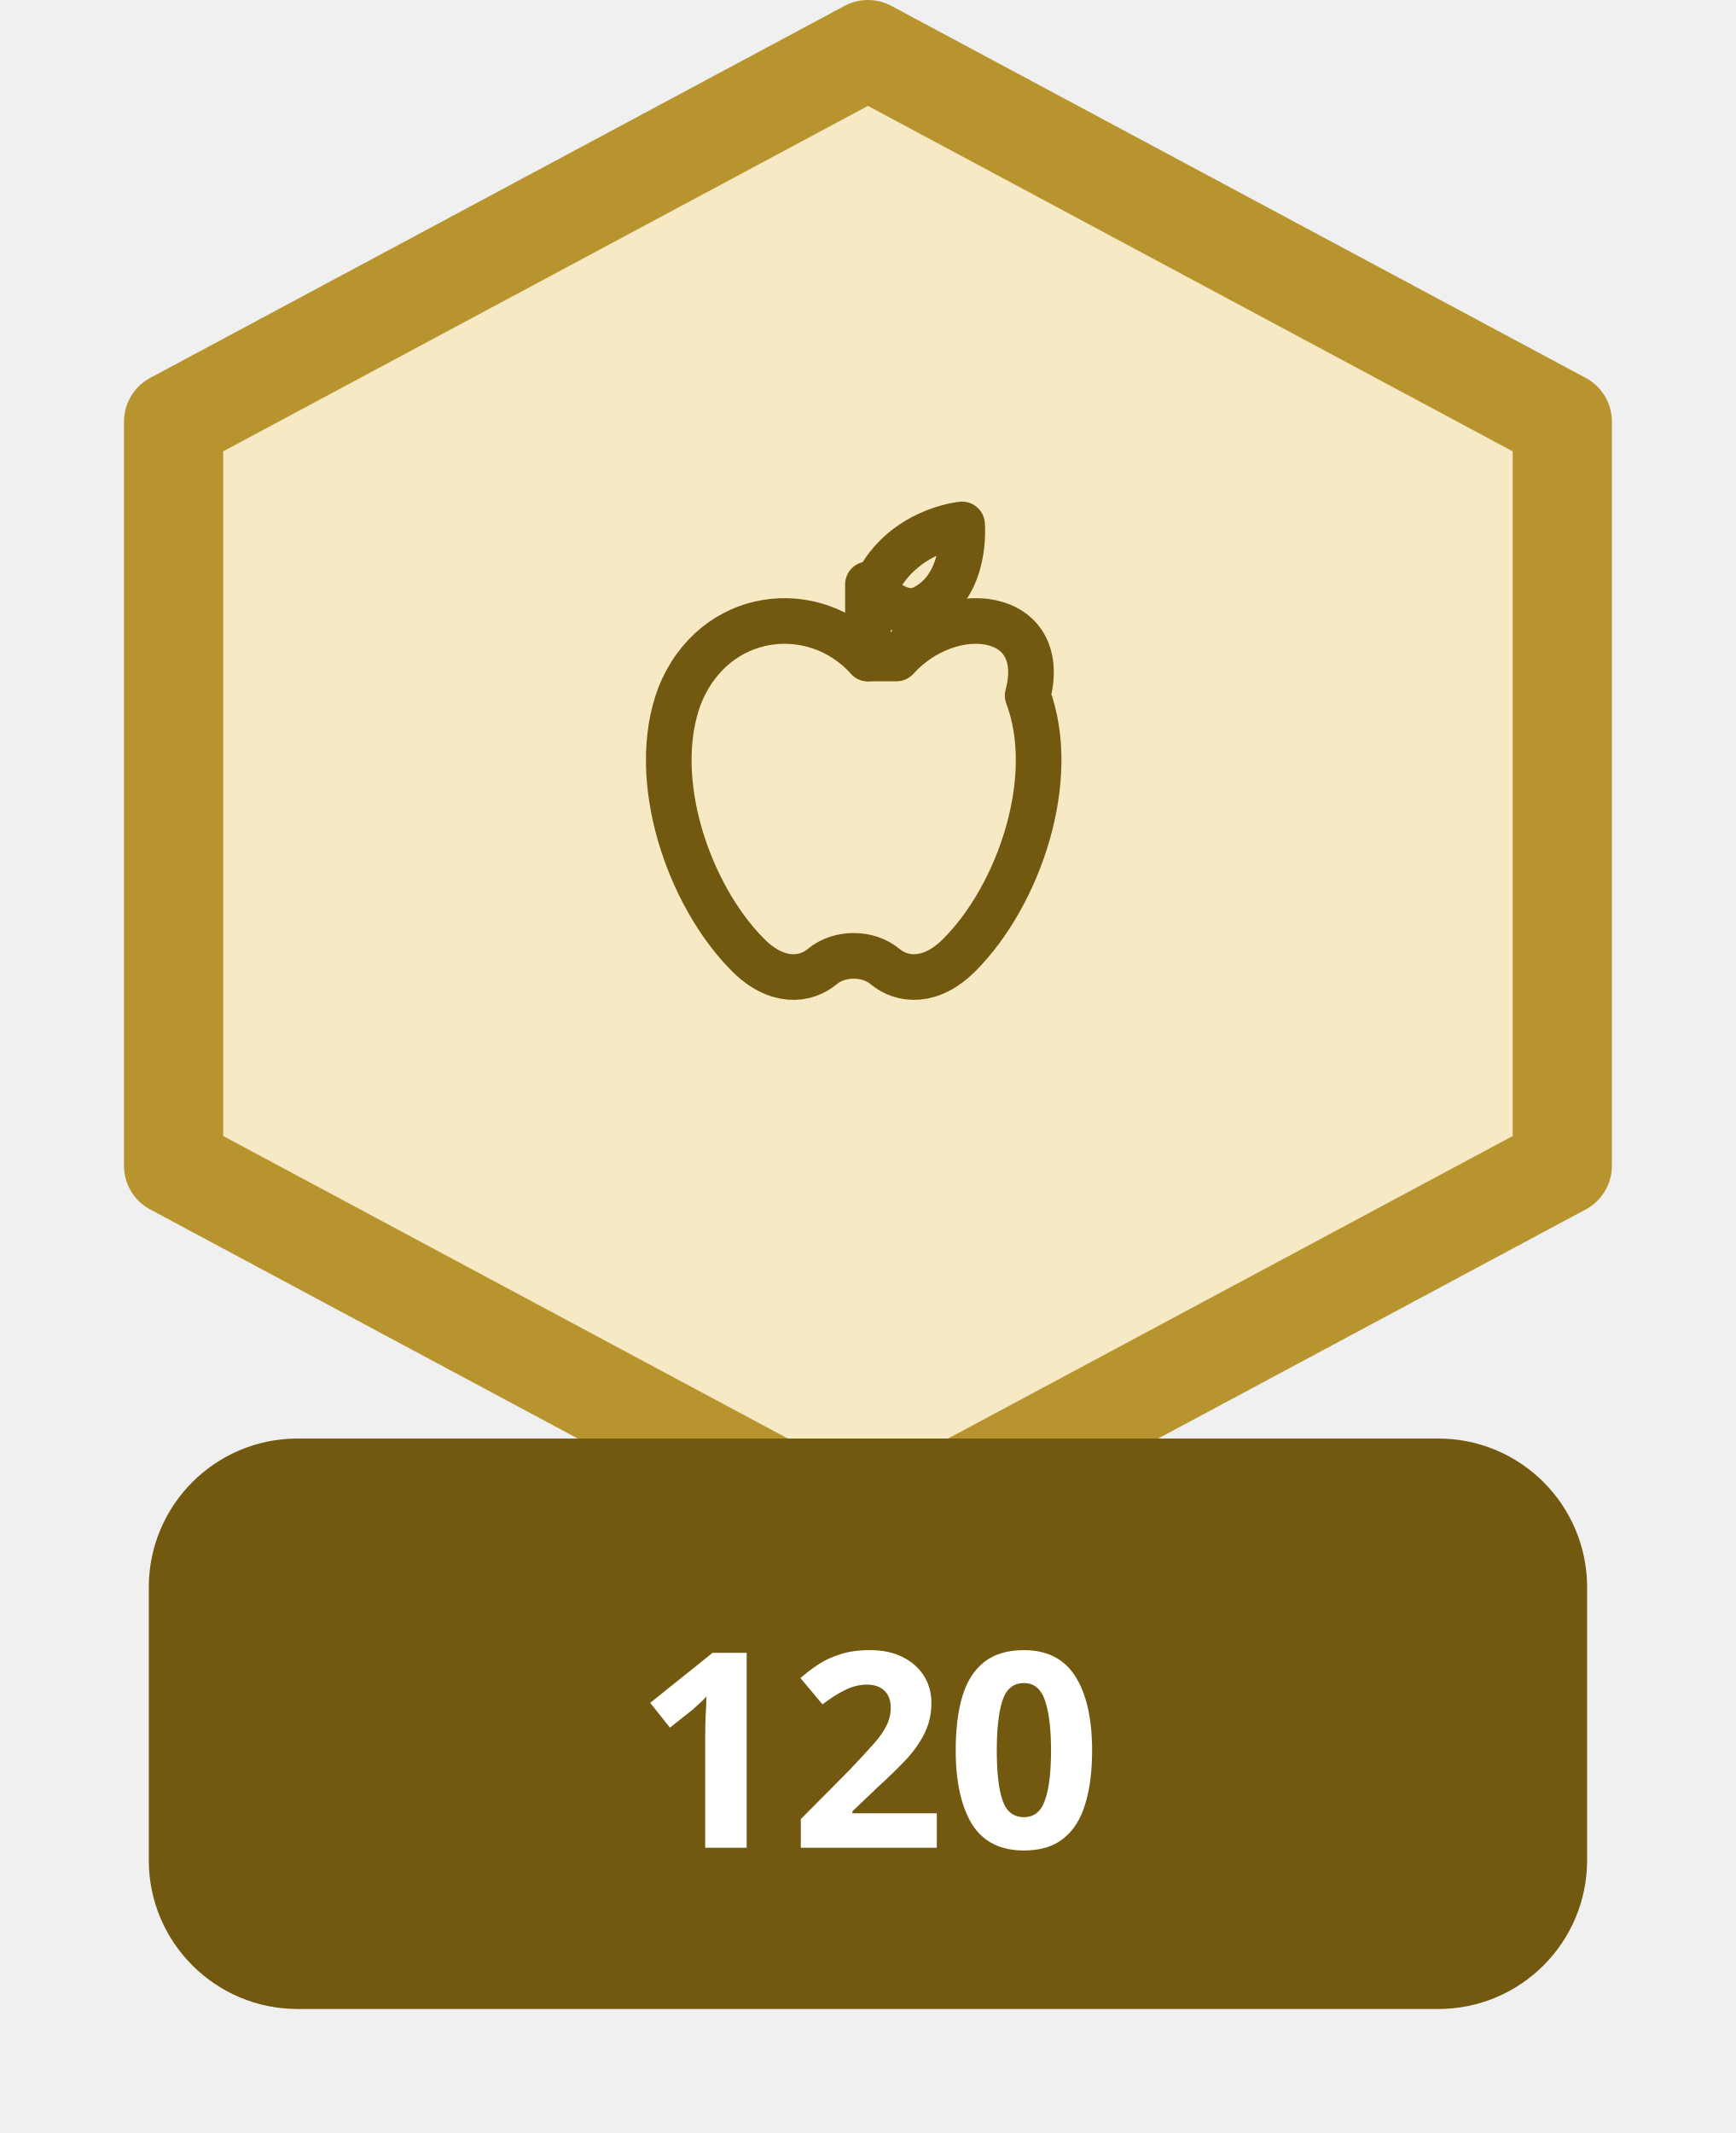
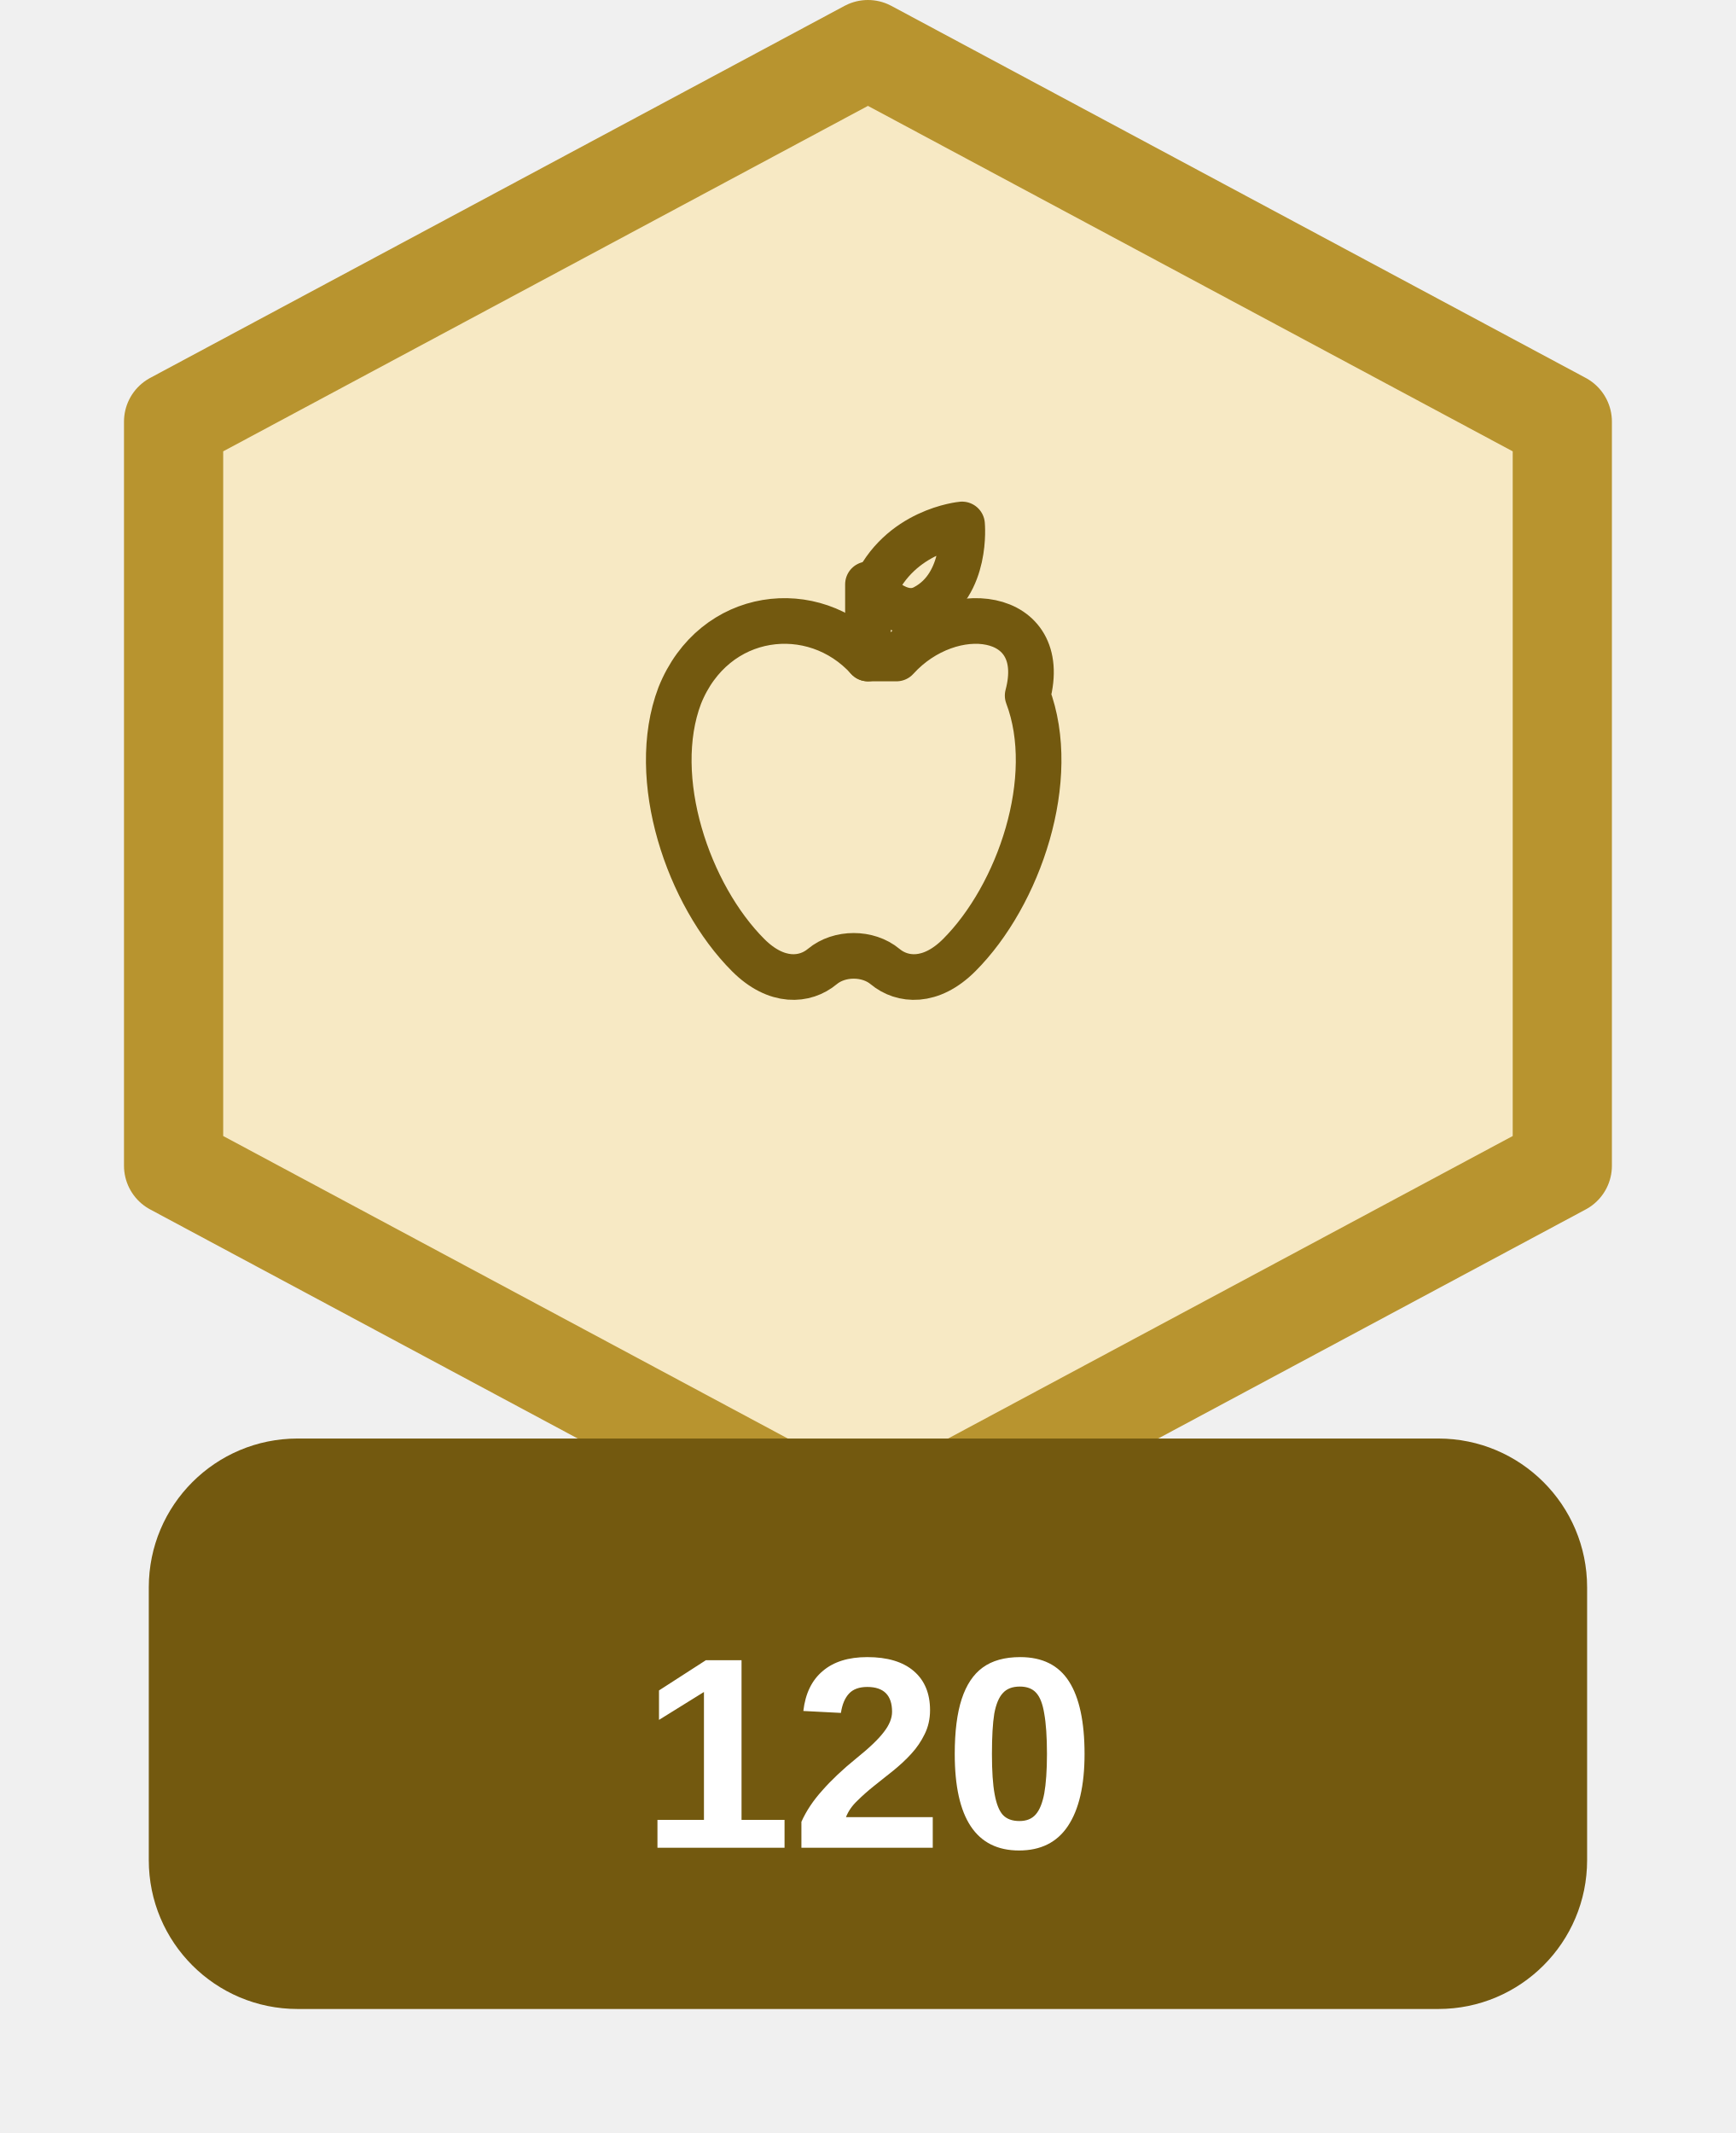
<svg xmlns="http://www.w3.org/2000/svg" viewBox="0 0 70 86" width="70" height="86">
  <polygon points="35,2 63,17 63,47 35,62 7,47 7,17" fill="#F7E9C4" stroke="#B8942F" stroke-width="4" stroke-linejoin="round" />
  <g transform="translate(21.20,16.20) scale(1.15)" fill="none" stroke="#73590F" stroke-width="1.6" stroke-linecap="round" stroke-linejoin="round">
    <path d="M12 9c-1.9-2.1-5.4-1.7-6.6 1.3-1.1 2.9.3 7 2.4 9.1 1 1 2 .9 2.6.4.6-.5 1.6-.5 2.2 0 .6.5 1.6.6 2.6-.4 2.1-2.1 3.5-6.2 2.4-9.1C18.4 7.3 14.9 6.9 13 9z" />
    <path d="M12 9V6.4" />
    <path d="M12.2 6.6c.9-2.1 3.1-2.3 3.1-2.3s.2 2.1-1.3 2.9c-.9.5-1.8-.6-1.8-.6z" />
  </g>
  <rect x="6" y="58" width="58" height="23" rx="6" fill="#73590F" />
-   <text x="35" y="74.5" text-anchor="middle" font-family="sans-serif" font-size="11" font-weight="bold" fill="#FFFFFF">120</text>
+   <text x="35" y="74.5" text-anchor="middle" font-family="Arial" font-size="11" font-weight="bold" fill="#FFFFFF">120</text>
</svg>
